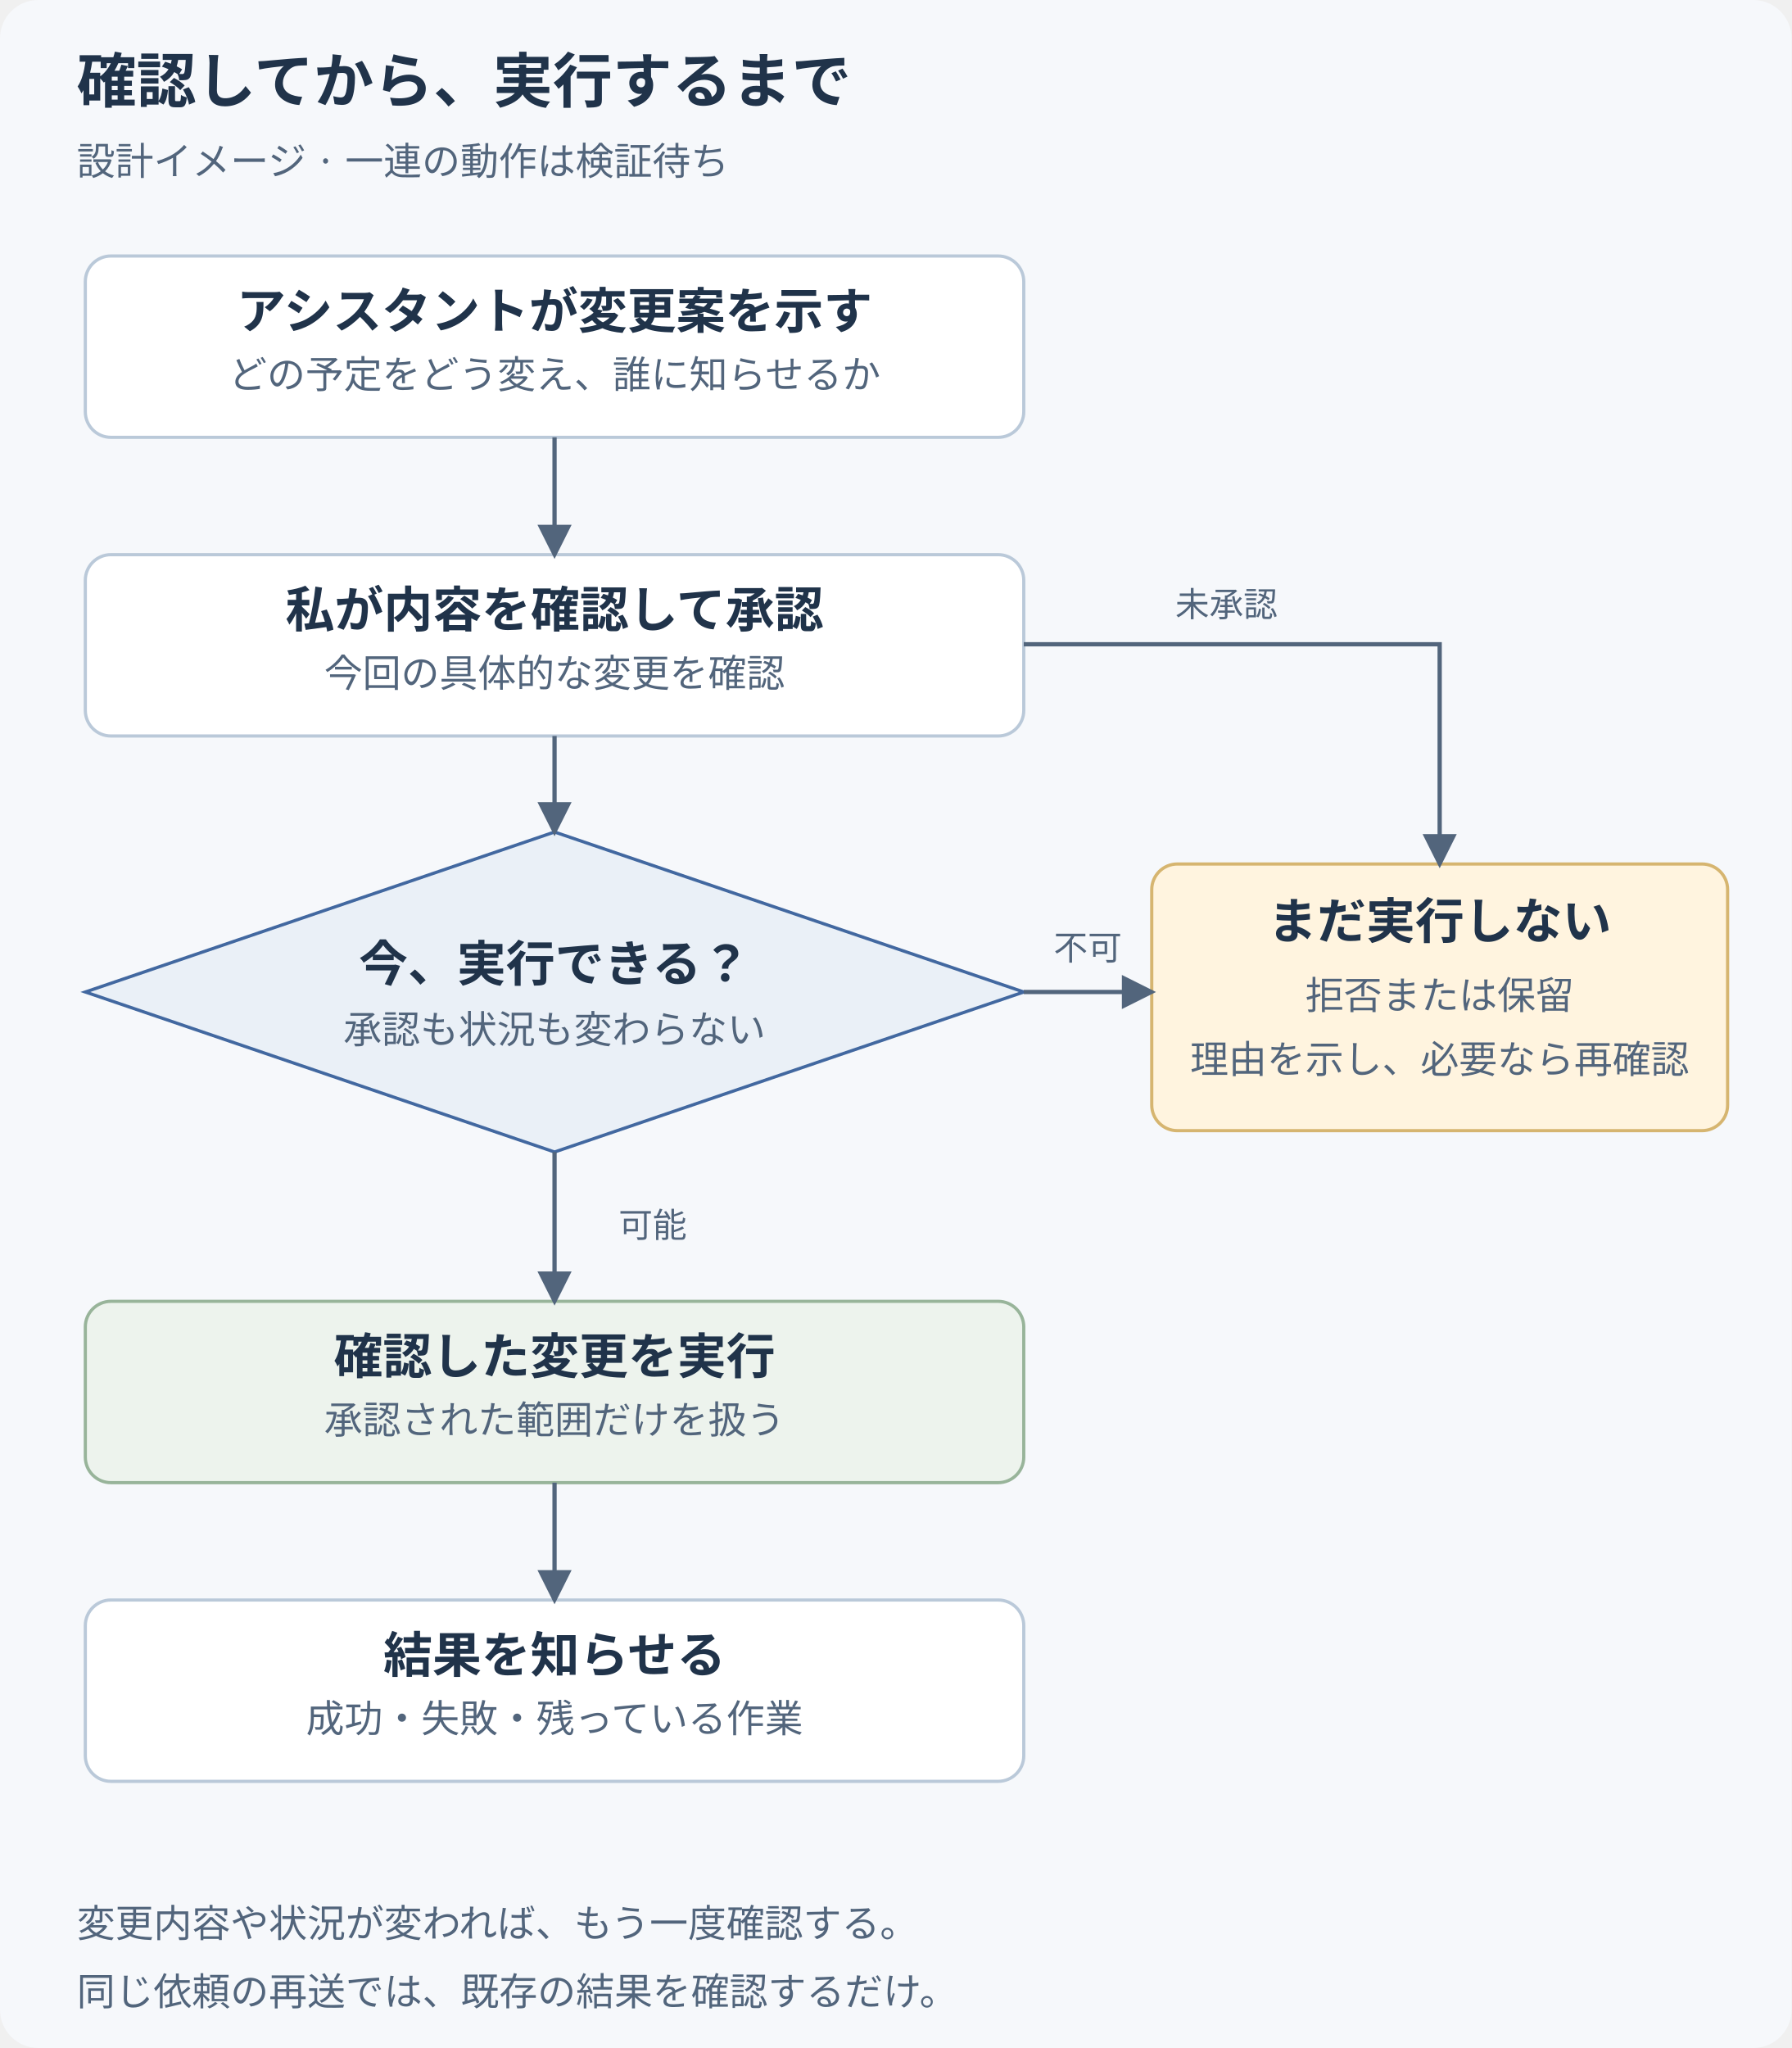
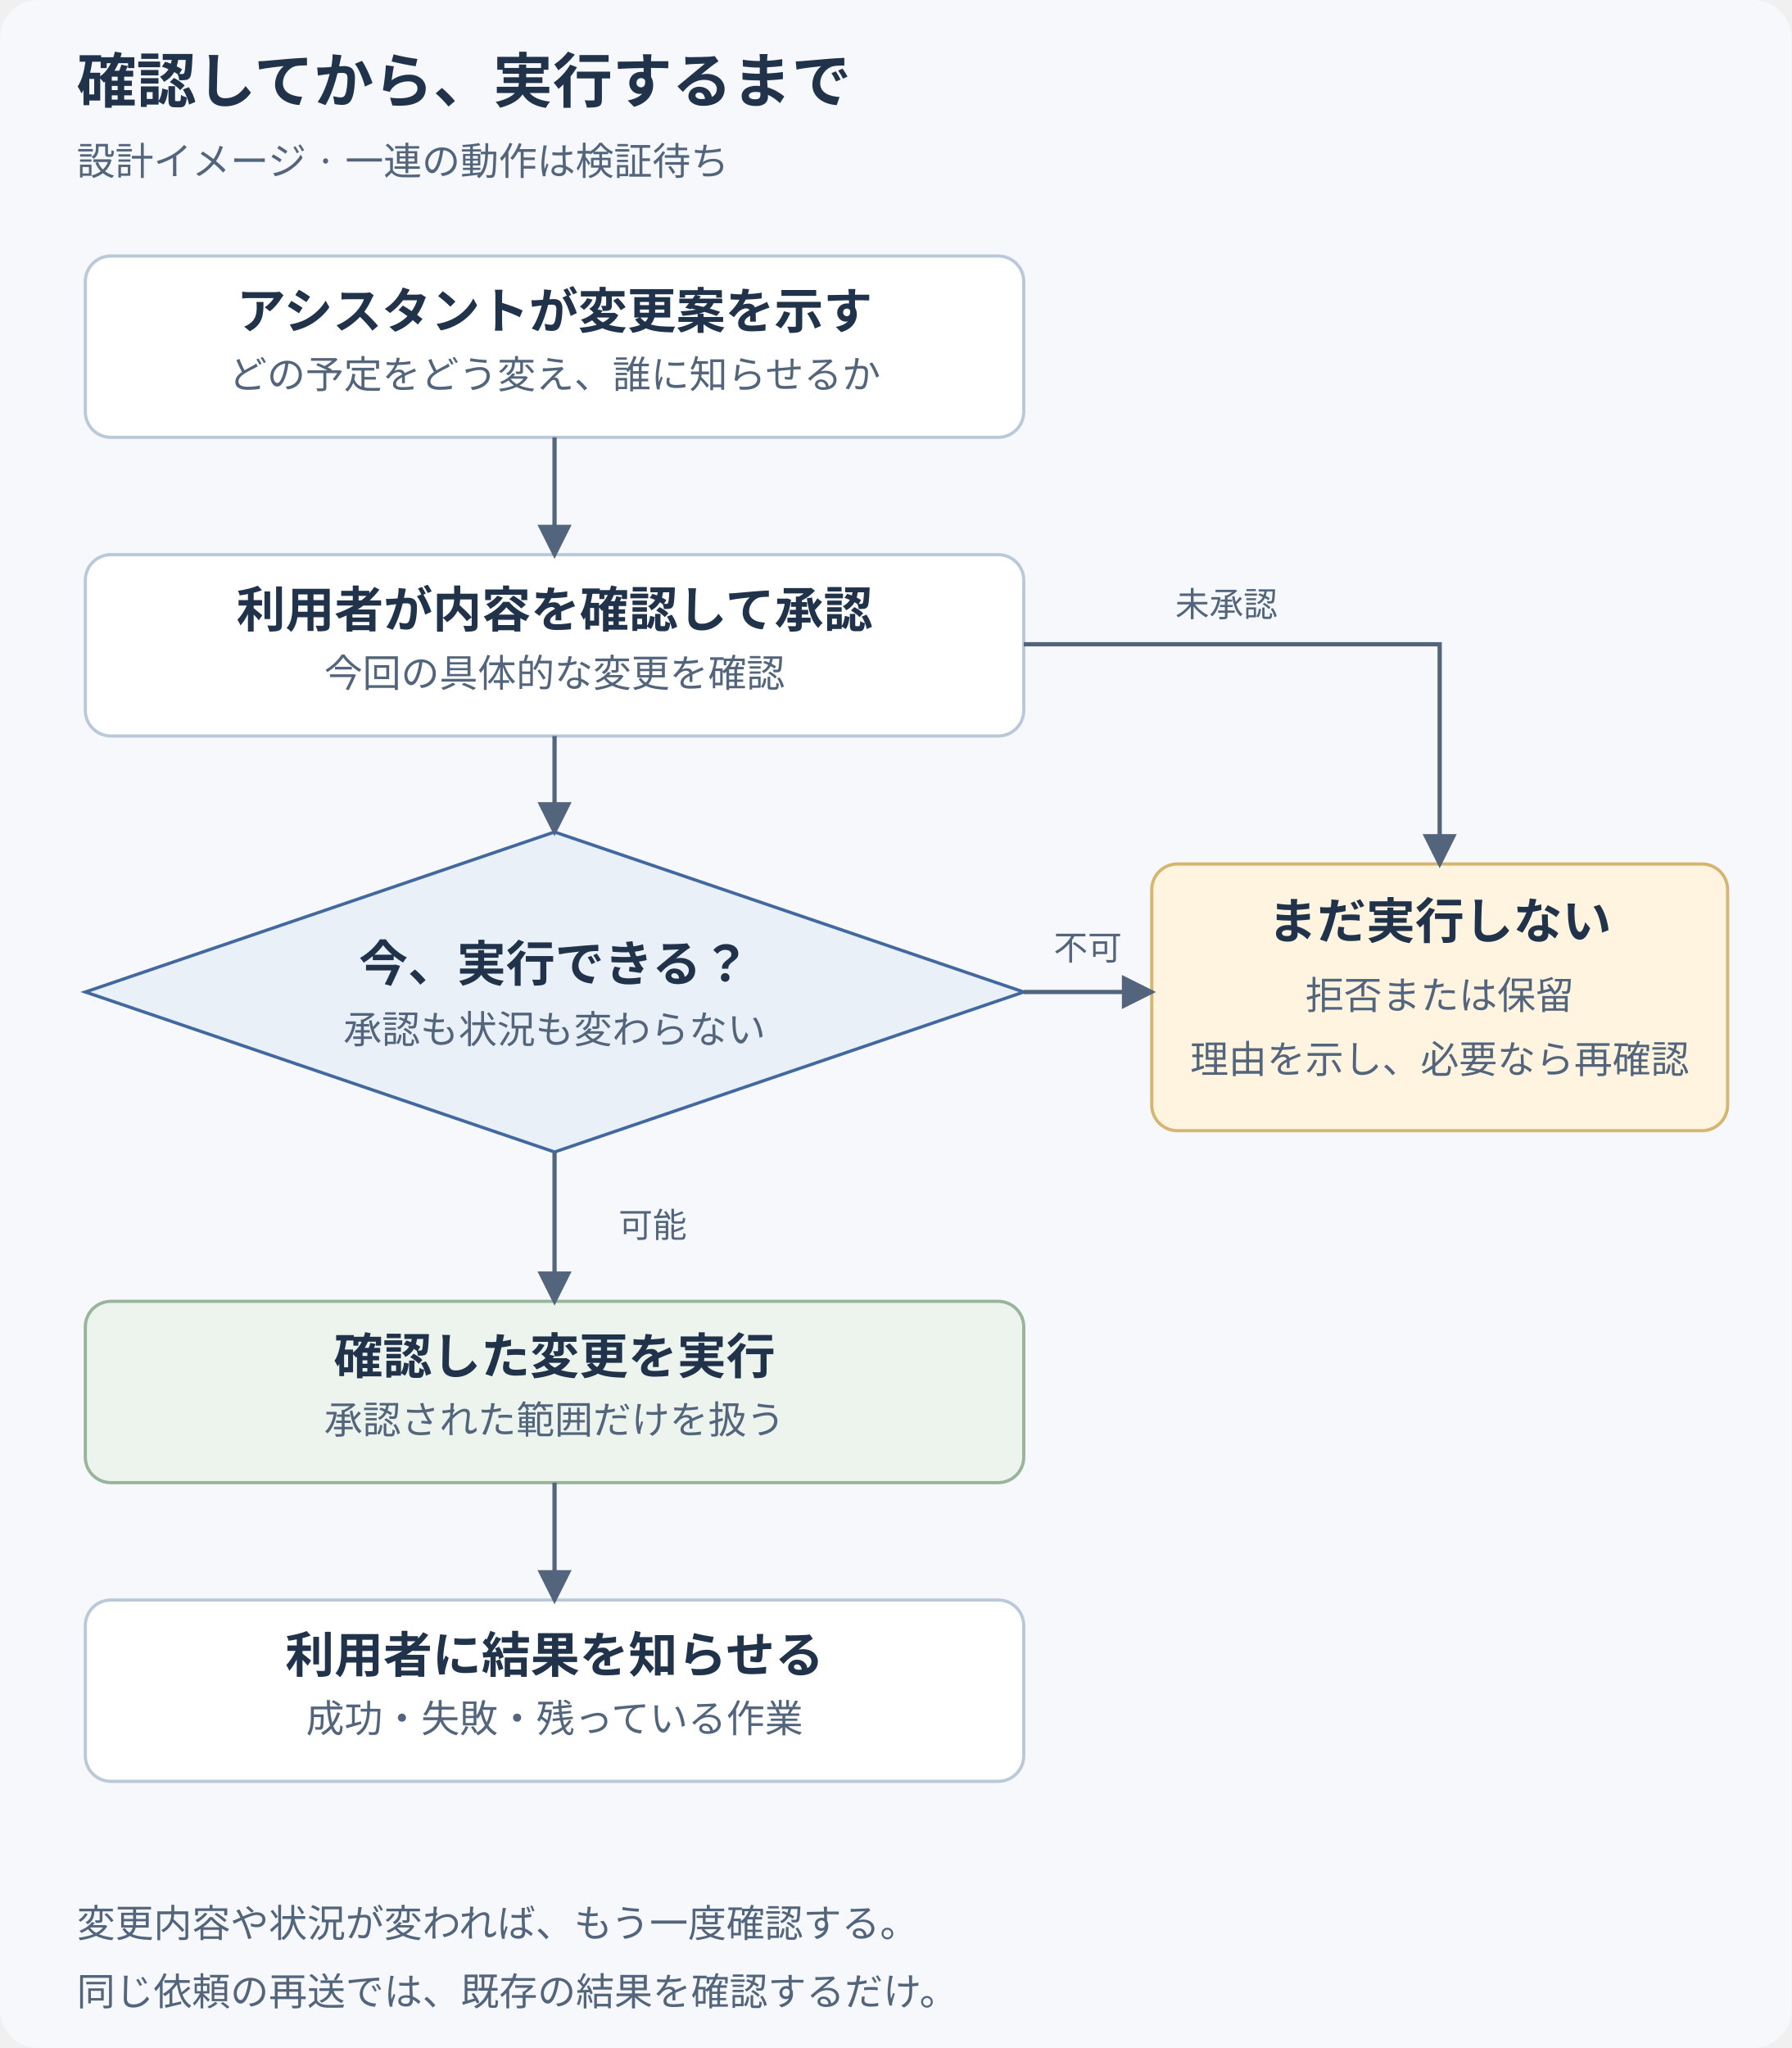
<svg xmlns="http://www.w3.org/2000/svg" width="840" height="960" viewBox="0 0 840 960" role="img" aria-labelledby="title desc" xml:lang="ja">
  <defs>
    <marker id="arrow" markerWidth="8" markerHeight="8" refX="7" refY="4" orient="auto">
      <path d="M0 0L8 4L0 8Z" fill="#52657c" />
    </marker>
    <style>text{font-family:"Noto Sans CJK JP",sans-serif;fill:#20334a} .title{font-size:28px;font-weight:700} .label{font-size:23px;font-weight:600} .sub{font-size:18px;fill:#52657c} .edge{fill:none;stroke:#52657c;stroke-width:2;marker-end:url(#arrow)} .tag{font-size:16px;fill:#52657c}</style>
  </defs>
  <rect width="840" height="960" rx="18" fill="#f6f8fb" />
  <text x="36" y="48" class="title" text-anchor="start" id="text0">確認してから、実行するまで</text>
  <text x="36" y="82" class="sub" text-anchor="start" id="text1">設計イメージ · 一連の動作は検証待ち</text>
  <rect x="40" y="120" width="440" height="85" rx="12" fill="#fff" stroke="#bac9d9" stroke-width="1.5" />
  <text x="260" y="154" class="label" text-anchor="middle" id="text2">アシスタントが変更案を示す</text>
  <text x="260" y="182" class="sub" text-anchor="middle" id="text3">どの予定をどう変え、誰に知らせるか</text>
  <rect x="40" y="260" width="440" height="85" rx="12" fill="#fff" stroke="#bac9d9" stroke-width="1.5" />
-   <text x="260" y="294" class="label" text-anchor="middle" id="text4">私が内容を確認して承認</text>
+   <text x="260" y="294" class="label" text-anchor="middle" id="text4">利用者が内容を確認して承認</text>
  <text x="260" y="322" class="sub" text-anchor="middle" id="text5">今回の具体的な変更を確認</text>
  <path d="M260 390L480 465L260 540L40 465Z" fill="#eaf0f7" stroke="#4268a0" stroke-width="1.5" />
  <text x="260" y="460" class="label" text-anchor="middle" id="text6">今、実行できる？</text>
  <text x="260" y="489" class="sub" text-anchor="middle" id="text7">承認も状況も変わらない</text>
  <rect x="40" y="610" width="440" height="85" rx="12" fill="#edf3ed" stroke="#98b49a" stroke-width="1.5" />
  <text x="260" y="644" class="label" text-anchor="middle" id="text8">確認した変更を実行</text>
  <text x="260" y="672" class="sub" text-anchor="middle" id="text9">承認された範囲だけを扱う</text>
  <rect x="40" y="750" width="440" height="85" rx="12" fill="#fff" stroke="#bac9d9" stroke-width="1.5" />
-   <text x="260" y="784" class="label" text-anchor="middle" id="text10">結果を知らせる</text>
+   <text x="260" y="784" class="label" text-anchor="middle" id="text10">利用者に結果を知らせる</text>
  <text x="260" y="812" class="sub" text-anchor="middle" id="text11">成功・失敗・残っている作業</text>
  <rect x="540" y="405" width="270" height="125" rx="12" fill="#fff4df" stroke="#d6b570" stroke-width="1.5" />
  <text x="675" y="440" class="label" text-anchor="middle" id="text12">まだ実行しない</text>
  <text x="675" y="473" class="sub" text-anchor="middle" id="text13">拒否または保留</text>
  <text x="675" y="503" class="sub" text-anchor="middle" id="text14">理由を示し、必要なら再確認</text>
  <path d="M260 205V260" class="edge" />
  <path d="M260 345V390" class="edge" />
  <path d="M260 540V610" class="edge" />
  <text x="290" y="580" class="tag" text-anchor="start" id="text15">可能</text>
  <path d="M260 695V750" class="edge" />
  <path d="M480 302H675V405" class="edge" />
  <text x="575" y="289" class="tag" text-anchor="middle" id="text16">未承認</text>
  <path d="M480 465H540" class="edge" />
  <text x="510" y="450" class="tag" text-anchor="middle" id="text17">不可</text>
  <text x="36" y="908" class="sub" text-anchor="start" id="text18">変更内容や状況が変われば、もう一度確認する。</text>
  <text x="36" y="940" class="sub" text-anchor="start" id="text19">同じ依頼の再送では、既存の結果を確認するだけ。</text>
</svg>
